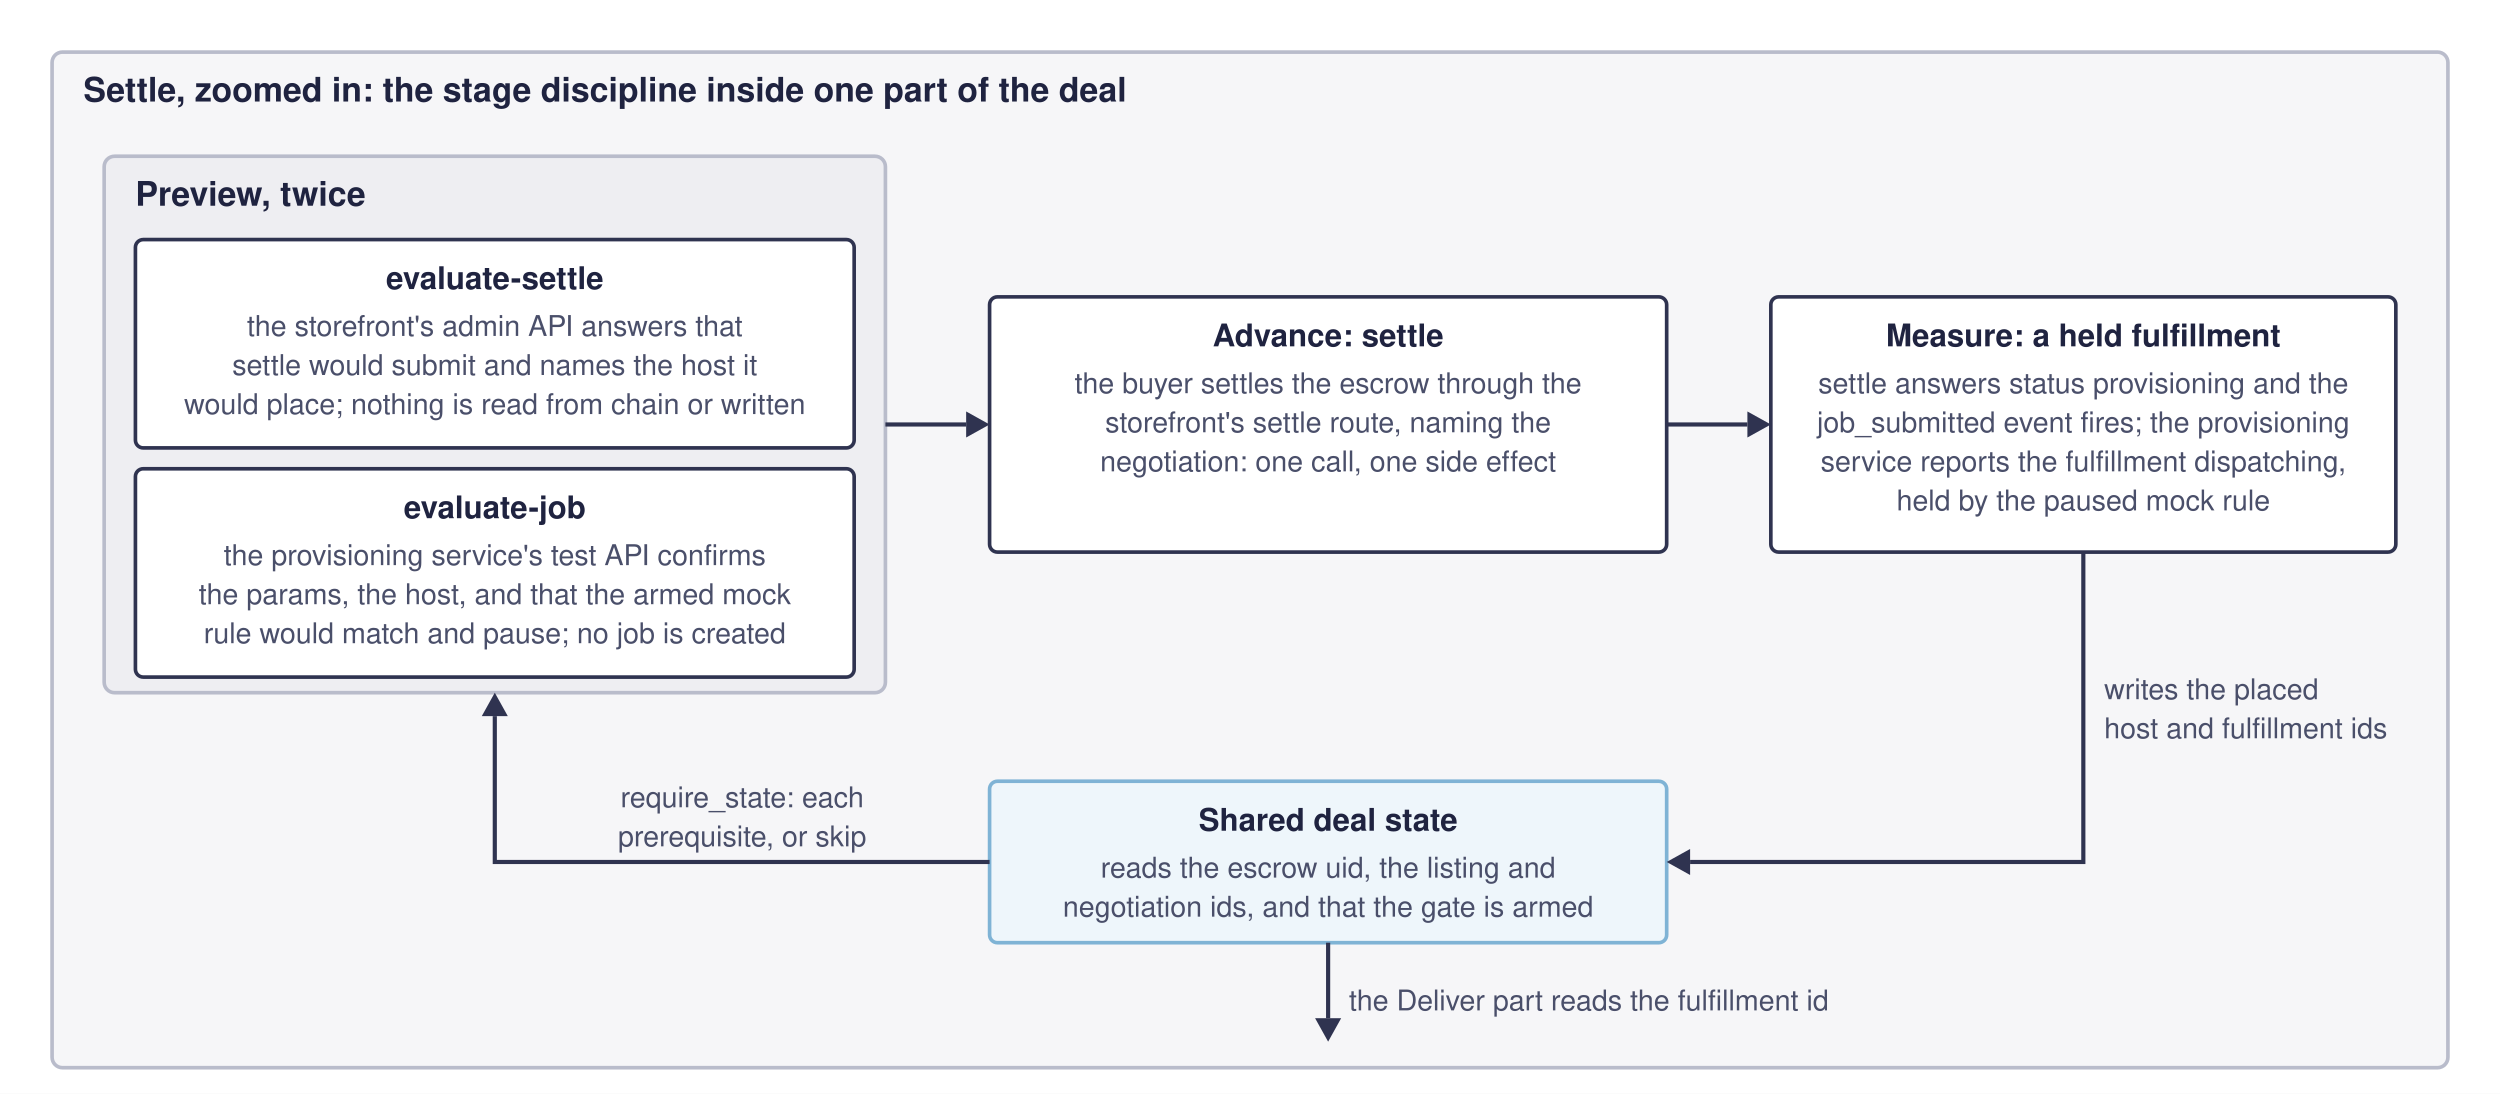
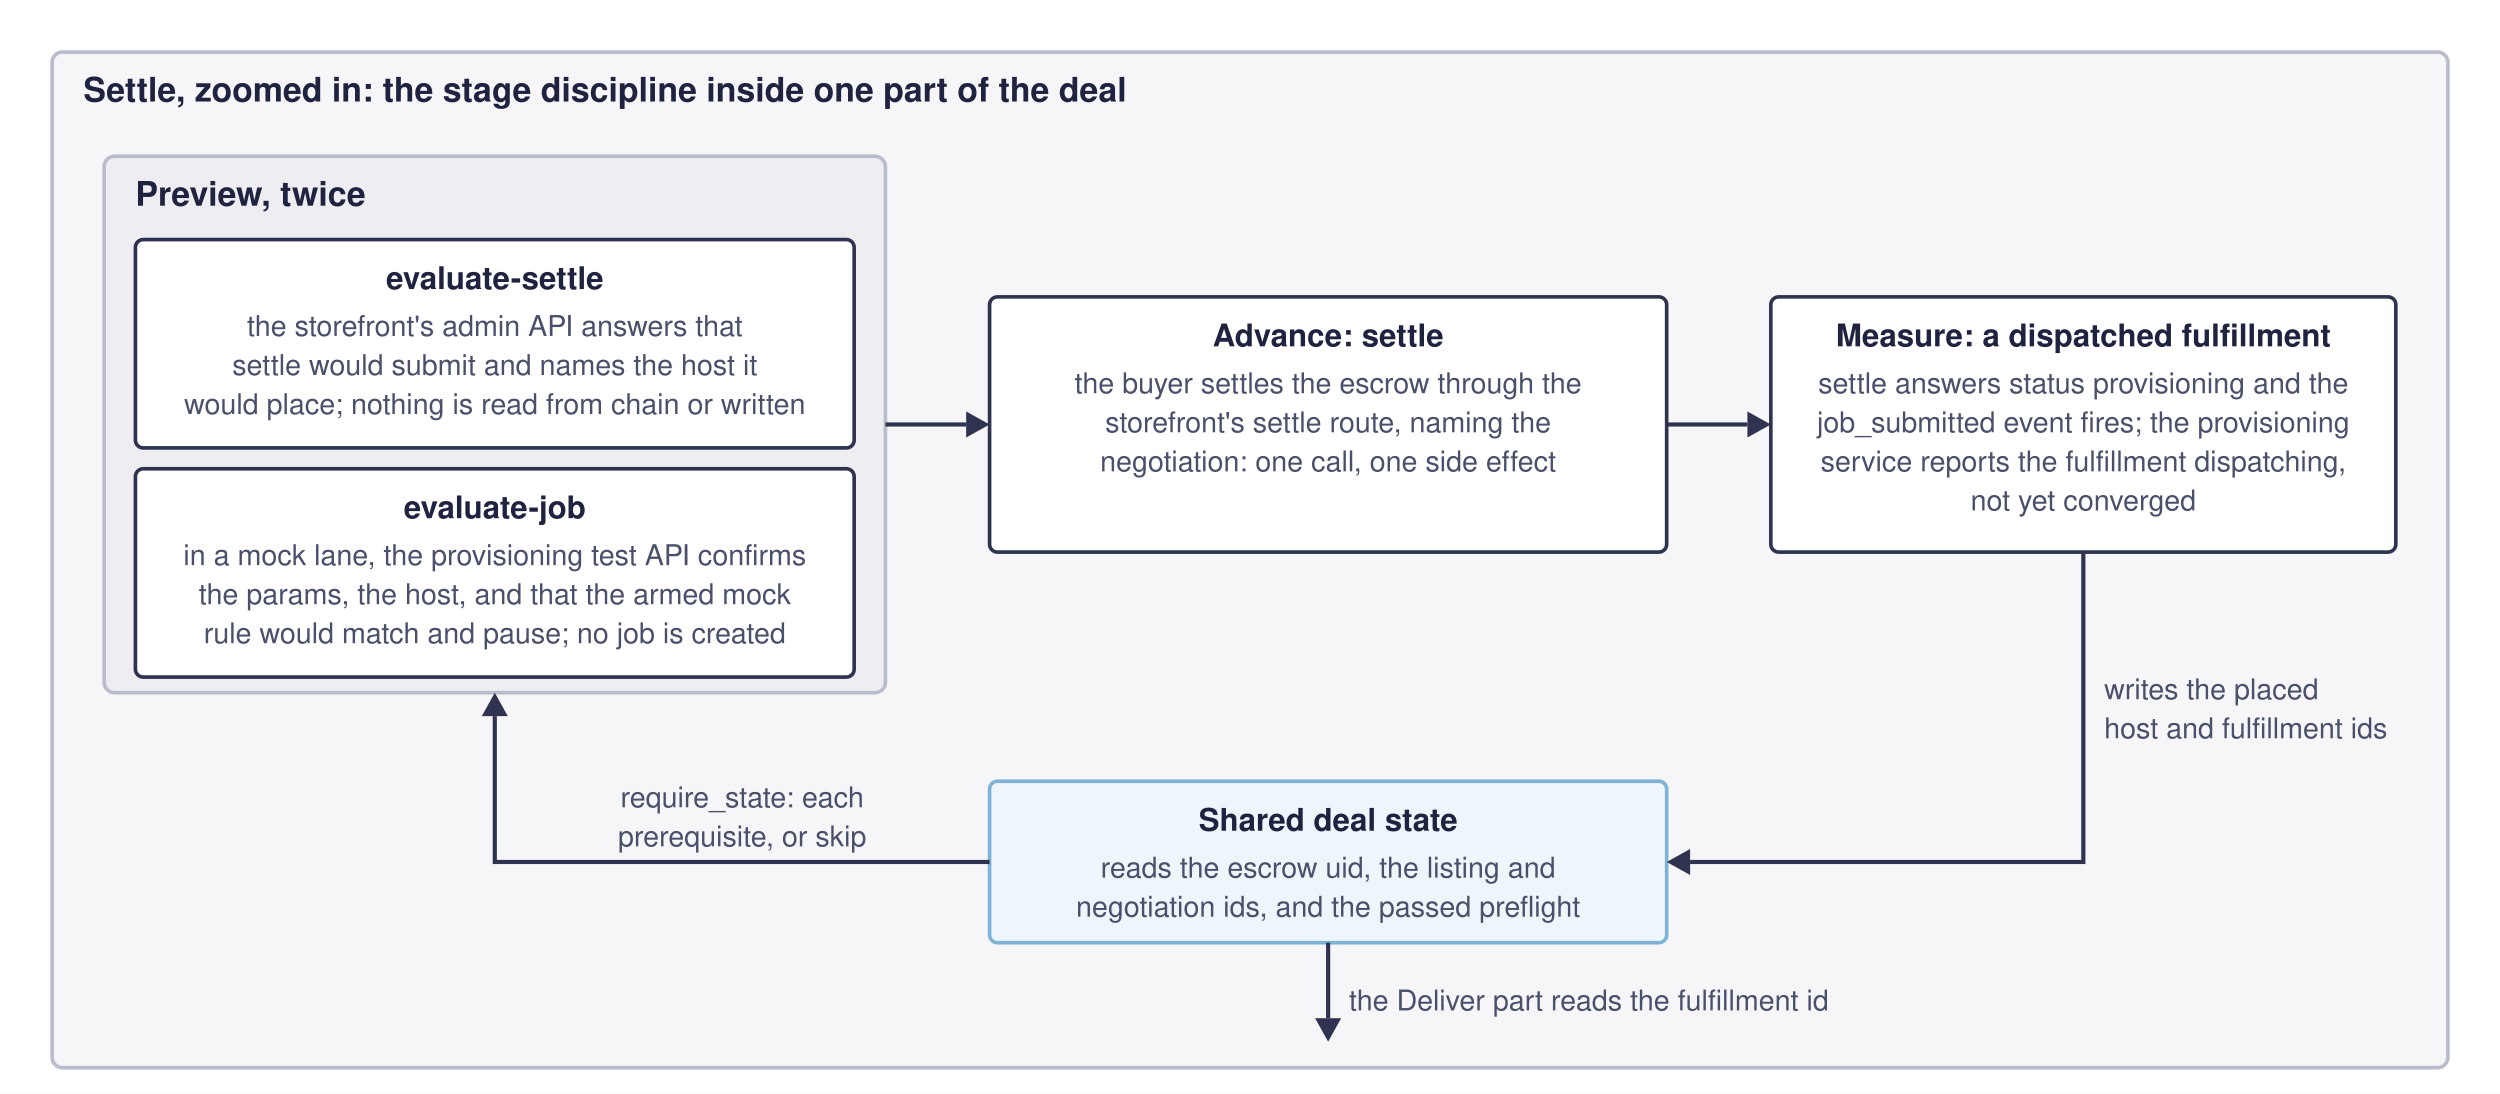
- <svg xmlns="http://www.w3.org/2000/svg" content="&lt;mxfile host=&quot;generated&quot; type=&quot;device&quot;&gt;&lt;diagram id=&quot;e2e-settle-zoom&quot; name=&quot;Settle, zoomed in&quot;&gt;&lt;mxGraphModel dx=&quot;0&quot; dy=&quot;0&quot; grid=&quot;0&quot; gridSize=&quot;10&quot; guides=&quot;1&quot; tooltips=&quot;1&quot; connect=&quot;1&quot; arrows=&quot;1&quot; fold=&quot;1&quot; page=&quot;1&quot; pageScale=&quot;1&quot; pageWidth=&quot;960&quot; pageHeight=&quot;420&quot; math=&quot;0&quot; shadow=&quot;0&quot;&gt;&lt;root&gt;&lt;mxCell id=&quot;0&quot;/&gt;&lt;mxCell id=&quot;1&quot; parent=&quot;0&quot;/&gt;&lt;mxCell id=&quot;3&quot; value=&quot;&quot; style=&quot;rounded=1;arcSize=6;whiteSpace=wrap;html=1;fillColor=#f6f6f8;strokeColor=#b9bccb;strokeWidth=1.4;dashed=0;&quot; vertex=&quot;1&quot; parent=&quot;1&quot;&gt;&lt;mxGeometry x=&quot;20.0&quot; y=&quot;20.0&quot; width=&quot;920.0&quot; height=&quot;390.0&quot; as=&quot;geometry&quot;/&gt;&lt;/mxCell&gt;&lt;mxCell id=&quot;4&quot; value=&quot;Settle, zoomed in: the stage discipline inside one part of the deal&quot; style=&quot;text;html=1;align=left;verticalAlign=middle;whiteSpace=nowrap;fontSize=13;fontColor=#1f2340;fontStyle=1;fontFamily=Helvetica;&quot; vertex=&quot;1&quot; parent=&quot;1&quot;&gt;&lt;mxGeometry x=&quot;32.0&quot; y=&quot;26.0&quot; width=&quot;552.0&quot; height=&quot;19&quot; as=&quot;geometry&quot;/&gt;&lt;/mxCell&gt;&lt;mxCell id=&quot;5&quot; value=&quot;&quot; style=&quot;rounded=1;arcSize=6;whiteSpace=wrap;html=1;fillColor=#eeeef2;strokeColor=#b9bccb;strokeWidth=1.4;dashed=0;&quot; vertex=&quot;1&quot; parent=&quot;1&quot;&gt;&lt;mxGeometry x=&quot;40.0&quot; y=&quot;60.0&quot; width=&quot;300.0&quot; height=&quot;206.0&quot; as=&quot;geometry&quot;/&gt;&lt;/mxCell&gt;&lt;mxCell id=&quot;6&quot; value=&quot;Preview, twice&quot; style=&quot;text;html=1;align=left;verticalAlign=middle;whiteSpace=nowrap;fontSize=13;fontColor=#1f2340;fontStyle=1;fontFamily=Helvetica;&quot; vertex=&quot;1&quot; parent=&quot;1&quot;&gt;&lt;mxGeometry x=&quot;52.0&quot; y=&quot;66.0&quot; width=&quot;124.8&quot; height=&quot;19&quot; as=&quot;geometry&quot;/&gt;&lt;/mxCell&gt;&lt;mxCell id=&quot;7&quot; value=&quot;&quot; style=&quot;rounded=1;arcSize=6;whiteSpace=wrap;html=1;fillColor=#ffffff;strokeColor=#2f3350;strokeWidth=1.4;dashed=0;&quot; vertex=&quot;1&quot; parent=&quot;1&quot;&gt;&lt;mxGeometry x=&quot;52.0&quot; y=&quot;92.0&quot; width=&quot;276.0&quot; height=&quot;80.0&quot; as=&quot;geometry&quot;/&gt;&lt;/mxCell&gt;&lt;mxCell id=&quot;8&quot; value=&quot;evaluate-settle&quot; style=&quot;text;html=1;align=center;verticalAlign=middle;whiteSpace=nowrap;fontSize=12;fontColor=#1f2340;fontStyle=1;fontFamily=Helvetica;&quot; vertex=&quot;1&quot; parent=&quot;1&quot;&gt;&lt;mxGeometry x=&quot;128.2&quot; y=&quot;99.0&quot; width=&quot;123.6&quot; height=&quot;18&quot; as=&quot;geometry&quot;/&gt;&lt;/mxCell&gt;&lt;mxCell id=&quot;9&quot; value=&quot;the storefront&amp;#x27;s admin API answers that&quot; style=&quot;text;html=1;align=center;verticalAlign=middle;whiteSpace=nowrap;fontSize=11;fontColor=#4a4f6a;fontStyle=0;fontFamily=Helvetica;&quot; vertex=&quot;1&quot; parent=&quot;1&quot;&gt;&lt;mxGeometry x=&quot;51.0&quot; y=&quot;118.0&quot; width=&quot;278.0&quot; height=&quot;17&quot; as=&quot;geometry&quot;/&gt;&lt;/mxCell&gt;&lt;mxCell id=&quot;10&quot; value=&quot;settle would submit and names the host it&quot; style=&quot;text;html=1;align=center;verticalAlign=middle;whiteSpace=nowrap;fontSize=11;fontColor=#4a4f6a;fontStyle=0;fontFamily=Helvetica;&quot; vertex=&quot;1&quot; parent=&quot;1&quot;&gt;&lt;mxGeometry x=&quot;44.2&quot; y=&quot;133.0&quot; width=&quot;291.6&quot; height=&quot;17&quot; as=&quot;geometry&quot;/&gt;&lt;/mxCell&gt;&lt;mxCell id=&quot;11&quot; value=&quot;would place; nothing is read from chain or written&quot; style=&quot;text;html=1;align=center;verticalAlign=middle;whiteSpace=nowrap;fontSize=11;fontColor=#4a4f6a;fontStyle=0;fontFamily=Helvetica;&quot; vertex=&quot;1&quot; parent=&quot;1&quot;&gt;&lt;mxGeometry x=&quot;13.5&quot; y=&quot;148.0&quot; width=&quot;353.0&quot; height=&quot;17&quot; as=&quot;geometry&quot;/&gt;&lt;/mxCell&gt;&lt;mxCell id=&quot;12&quot; value=&quot;&quot; style=&quot;rounded=1;arcSize=6;whiteSpace=wrap;html=1;fillColor=#ffffff;strokeColor=#2f3350;strokeWidth=1.4;dashed=0;&quot; vertex=&quot;1&quot; parent=&quot;1&quot;&gt;&lt;mxGeometry x=&quot;52.0&quot; y=&quot;180.0&quot; width=&quot;276.0&quot; height=&quot;80.0&quot; as=&quot;geometry&quot;/&gt;&lt;/mxCell&gt;&lt;mxCell id=&quot;13&quot; value=&quot;evaluate-job&quot; style=&quot;text;html=1;align=center;verticalAlign=middle;whiteSpace=nowrap;fontSize=12;fontColor=#1f2340;fontStyle=1;fontFamily=Helvetica;&quot; vertex=&quot;1&quot; parent=&quot;1&quot;&gt;&lt;mxGeometry x=&quot;139.4&quot; y=&quot;187.0&quot; width=&quot;101.3&quot; height=&quot;18&quot; as=&quot;geometry&quot;/&gt;&lt;/mxCell&gt;&lt;mxCell id=&quot;14&quot; value=&quot;the provisioning service&amp;#x27;s test API confirms&quot; style=&quot;text;html=1;align=center;verticalAlign=middle;whiteSpace=nowrap;fontSize=11;fontColor=#4a4f6a;fontStyle=0;fontFamily=Helvetica;&quot; vertex=&quot;1&quot; parent=&quot;1&quot;&gt;&lt;mxGeometry x=&quot;34.0&quot; y=&quot;206.0&quot; width=&quot;312.1&quot; height=&quot;17&quot; as=&quot;geometry&quot;/&gt;&lt;/mxCell&gt;&lt;mxCell id=&quot;15&quot; value=&quot;the params, the host, and that the armed mock&quot; style=&quot;text;html=1;align=center;verticalAlign=middle;whiteSpace=nowrap;fontSize=11;fontColor=#4a4f6a;fontStyle=0;fontFamily=Helvetica;&quot; vertex=&quot;1&quot; parent=&quot;1&quot;&gt;&lt;mxGeometry x=&quot;30.5&quot; y=&quot;221.0&quot; width=&quot;318.9&quot; height=&quot;17&quot; as=&quot;geometry&quot;/&gt;&lt;/mxCell&gt;&lt;mxCell id=&quot;16&quot; value=&quot;rule would match and pause; no job is created&quot; style=&quot;text;html=1;align=center;verticalAlign=middle;whiteSpace=nowrap;fontSize=11;fontColor=#4a4f6a;fontStyle=0;fontFamily=Helvetica;&quot; vertex=&quot;1&quot; parent=&quot;1&quot;&gt;&lt;mxGeometry x=&quot;30.5&quot; y=&quot;236.0&quot; width=&quot;318.9&quot; height=&quot;17&quot; as=&quot;geometry&quot;/&gt;&lt;/mxCell&gt;&lt;mxCell id=&quot;17&quot; value=&quot;&quot; style=&quot;rounded=1;arcSize=6;whiteSpace=wrap;html=1;fillColor=#ffffff;strokeColor=#2f3350;strokeWidth=1.4;dashed=0;&quot; vertex=&quot;1&quot; parent=&quot;1&quot;&gt;&lt;mxGeometry x=&quot;380.0&quot; y=&quot;114.0&quot; width=&quot;260.0&quot; height=&quot;98.0&quot; as=&quot;geometry&quot;/&gt;&lt;/mxCell&gt;&lt;mxCell id=&quot;18&quot; value=&quot;Advance: settle&quot; style=&quot;text;html=1;align=center;verticalAlign=middle;whiteSpace=nowrap;fontSize=12;fontColor=#1f2340;fontStyle=1;fontFamily=Helvetica;&quot; vertex=&quot;1&quot; parent=&quot;1&quot;&gt;&lt;mxGeometry x=&quot;448.2&quot; y=&quot;121.0&quot; width=&quot;123.6&quot; height=&quot;18&quot; as=&quot;geometry&quot;/&gt;&lt;/mxCell&gt;&lt;mxCell id=&quot;19&quot; value=&quot;the buyer settles the escrow through the&quot; style=&quot;text;html=1;align=center;verticalAlign=middle;whiteSpace=nowrap;fontSize=11;fontColor=#4a4f6a;fontStyle=0;fontFamily=Helvetica;&quot; vertex=&quot;1&quot; parent=&quot;1&quot;&gt;&lt;mxGeometry x=&quot;367.6&quot; y=&quot;140.0&quot; width=&quot;284.8&quot; height=&quot;17&quot; as=&quot;geometry&quot;/&gt;&lt;/mxCell&gt;&lt;mxCell id=&quot;20&quot; value=&quot;storefront&amp;#x27;s settle route, naming the&quot; style=&quot;text;html=1;align=center;verticalAlign=middle;whiteSpace=nowrap;fontSize=11;fontColor=#4a4f6a;fontStyle=0;fontFamily=Helvetica;&quot; vertex=&quot;1&quot; parent=&quot;1&quot;&gt;&lt;mxGeometry x=&quot;377.8&quot; y=&quot;155.0&quot; width=&quot;264.3&quot; height=&quot;17&quot; as=&quot;geometry&quot;/&gt;&lt;/mxCell&gt;&lt;mxCell id=&quot;21&quot; value=&quot;negotiation: one call, one side effect&quot; style=&quot;text;html=1;align=center;verticalAlign=middle;whiteSpace=nowrap;fontSize=11;fontColor=#4a4f6a;fontStyle=0;fontFamily=Helvetica;&quot; vertex=&quot;1&quot; parent=&quot;1&quot;&gt;&lt;mxGeometry x=&quot;374.4&quot; y=&quot;170.0&quot; width=&quot;271.2&quot; height=&quot;17&quot; as=&quot;geometry&quot;/&gt;&lt;/mxCell&gt;&lt;mxCell id=&quot;22&quot; value=&quot;&quot; style=&quot;rounded=1;arcSize=6;whiteSpace=wrap;html=1;fillColor=#ffffff;strokeColor=#2f3350;strokeWidth=1.4;dashed=0;&quot; vertex=&quot;1&quot; parent=&quot;1&quot;&gt;&lt;mxGeometry x=&quot;680.0&quot; y=&quot;114.0&quot; width=&quot;240.0&quot; height=&quot;98.0&quot; as=&quot;geometry&quot;/&gt;&lt;/mxCell&gt;&lt;mxCell id=&quot;23&quot; value=&quot;Measure: a held fulfillment&quot; style=&quot;text;html=1;align=center;verticalAlign=middle;whiteSpace=nowrap;fontSize=12;fontColor=#1f2340;fontStyle=1;fontFamily=Helvetica;&quot; vertex=&quot;1&quot; parent=&quot;1&quot;&gt;&lt;mxGeometry x=&quot;693.6&quot; y=&quot;121.0&quot; width=&quot;212.9&quot; height=&quot;18&quot; as=&quot;geometry&quot;/&gt;&lt;/mxCell&gt;&lt;mxCell id=&quot;24&quot; value=&quot;settle answers status provisioning and the&quot; style=&quot;text;html=1;align=center;verticalAlign=middle;whiteSpace=nowrap;fontSize=11;fontColor=#4a4f6a;fontStyle=0;fontFamily=Helvetica;&quot; vertex=&quot;1&quot; parent=&quot;1&quot;&gt;&lt;mxGeometry x=&quot;650.8&quot; y=&quot;140.0&quot; width=&quot;298.4&quot; height=&quot;17&quot; as=&quot;geometry&quot;/&gt;&lt;/mxCell&gt;&lt;mxCell id=&quot;25&quot; value=&quot;job_submitted event fires; the provisioning&quot; style=&quot;text;html=1;align=center;verticalAlign=middle;whiteSpace=nowrap;fontSize=11;fontColor=#4a4f6a;fontStyle=0;fontFamily=Helvetica;&quot; vertex=&quot;1&quot; parent=&quot;1&quot;&gt;&lt;mxGeometry x=&quot;647.4&quot; y=&quot;155.0&quot; width=&quot;305.3&quot; height=&quot;17&quot; as=&quot;geometry&quot;/&gt;&lt;/mxCell&gt;&lt;mxCell id=&quot;26&quot; value=&quot;service reports the fulfillment dispatching,&quot; style=&quot;text;html=1;align=center;verticalAlign=middle;whiteSpace=nowrap;fontSize=11;fontColor=#4a4f6a;fontStyle=0;fontFamily=Helvetica;&quot; vertex=&quot;1&quot; parent=&quot;1&quot;&gt;&lt;mxGeometry x=&quot;644.0&quot; y=&quot;170.0&quot; width=&quot;312.1&quot; height=&quot;17&quot; as=&quot;geometry&quot;/&gt;&lt;/mxCell&gt;&lt;mxCell id=&quot;27&quot; value=&quot;held by the paused mock rule&quot; style=&quot;text;html=1;align=center;verticalAlign=middle;whiteSpace=nowrap;fontSize=11;fontColor=#4a4f6a;fontStyle=0;fontFamily=Helvetica;&quot; vertex=&quot;1&quot; parent=&quot;1&quot;&gt;&lt;mxGeometry x=&quot;698.5&quot; y=&quot;185.0&quot; width=&quot;203.0&quot; height=&quot;17&quot; as=&quot;geometry&quot;/&gt;&lt;/mxCell&gt;&lt;mxCell id=&quot;28&quot; value=&quot;&quot; style=&quot;endArrow=block;endFill=1;strokeColor=#2f3350;strokeWidth=1.6;html=1;dashed=0;&quot; edge=&quot;1&quot; parent=&quot;1&quot;&gt;&lt;mxGeometry relative=&quot;1&quot; as=&quot;geometry&quot;&gt;&lt;mxPoint x=&quot;340.0&quot; y=&quot;163.0&quot; as=&quot;sourcePoint&quot;/&gt;&lt;mxPoint x=&quot;380.0&quot; y=&quot;163.0&quot; as=&quot;targetPoint&quot;/&gt;&lt;/mxGeometry&gt;&lt;/mxCell&gt;&lt;mxCell id=&quot;29&quot; value=&quot;&quot; style=&quot;endArrow=block;endFill=1;strokeColor=#2f3350;strokeWidth=1.6;html=1;dashed=0;&quot; edge=&quot;1&quot; parent=&quot;1&quot;&gt;&lt;mxGeometry relative=&quot;1&quot; as=&quot;geometry&quot;&gt;&lt;mxPoint x=&quot;640.0&quot; y=&quot;163.0&quot; as=&quot;sourcePoint&quot;/&gt;&lt;mxPoint x=&quot;680.0&quot; y=&quot;163.0&quot; as=&quot;targetPoint&quot;/&gt;&lt;/mxGeometry&gt;&lt;/mxCell&gt;&lt;mxCell id=&quot;30&quot; value=&quot;&quot; style=&quot;rounded=1;arcSize=6;whiteSpace=wrap;html=1;fillColor=#eef6fb;strokeColor=#7fb3d5;strokeWidth=1.4;dashed=0;&quot; vertex=&quot;1&quot; parent=&quot;1&quot;&gt;&lt;mxGeometry x=&quot;380.0&quot; y=&quot;300.0&quot; width=&quot;260.0&quot; height=&quot;62.0&quot; as=&quot;geometry&quot;/&gt;&lt;/mxCell&gt;&lt;mxCell id=&quot;31&quot; value=&quot;Shared deal state&quot; style=&quot;text;html=1;align=center;verticalAlign=middle;whiteSpace=nowrap;fontSize=12;fontColor=#1f2340;fontStyle=1;fontFamily=Helvetica;&quot; vertex=&quot;1&quot; parent=&quot;1&quot;&gt;&lt;mxGeometry x=&quot;440.8&quot; y=&quot;307.0&quot; width=&quot;138.5&quot; height=&quot;18&quot; as=&quot;geometry&quot;/&gt;&lt;/mxCell&gt;&lt;mxCell id=&quot;32&quot; value=&quot;reads the escrow uid, the listing and&quot; style=&quot;text;html=1;align=center;verticalAlign=middle;whiteSpace=nowrap;fontSize=11;fontColor=#4a4f6a;fontStyle=0;fontFamily=Helvetica;&quot; vertex=&quot;1&quot; parent=&quot;1&quot;&gt;&lt;mxGeometry x=&quot;377.8&quot; y=&quot;326.0&quot; width=&quot;264.3&quot; height=&quot;17&quot; as=&quot;geometry&quot;/&gt;&lt;/mxCell&gt;&lt;mxCell id=&quot;33&quot; value=&quot;negotiation ids, and that the gate is armed&quot; style=&quot;text;html=1;align=center;verticalAlign=middle;whiteSpace=nowrap;fontSize=11;fontColor=#4a4f6a;fontStyle=0;fontFamily=Helvetica;&quot; vertex=&quot;1&quot; parent=&quot;1&quot;&gt;&lt;mxGeometry x=&quot;357.4&quot; y=&quot;341.0&quot; width=&quot;305.3&quot; height=&quot;17&quot; as=&quot;geometry&quot;/&gt;&lt;/mxCell&gt;&lt;mxCell id=&quot;34&quot; value=&quot;&quot; style=&quot;endArrow=block;endFill=1;strokeColor=#2f3350;strokeWidth=1.6;html=1;dashed=0;&quot; edge=&quot;1&quot; parent=&quot;1&quot;&gt;&lt;mxGeometry relative=&quot;1&quot; as=&quot;geometry&quot;&gt;&lt;mxPoint x=&quot;800.0&quot; y=&quot;212.0&quot; as=&quot;sourcePoint&quot;/&gt;&lt;mxPoint x=&quot;640.0&quot; y=&quot;331.0&quot; as=&quot;targetPoint&quot;/&gt;&lt;Array as=&quot;points&quot;&gt;&lt;mxPoint x=&quot;800.0&quot; y=&quot;331.0&quot;/&gt;&lt;/Array&gt;&lt;/mxGeometry&gt;&lt;/mxCell&gt;&lt;mxCell id=&quot;35&quot; value=&quot;writes the placed&quot; style=&quot;text;html=1;align=left;verticalAlign=middle;whiteSpace=nowrap;fontSize=11;fontColor=#4a4f6a;fontStyle=0;fontFamily=Helvetica;&quot; vertex=&quot;1&quot; parent=&quot;1&quot;&gt;&lt;mxGeometry x=&quot;808.0&quot; y=&quot;257.5&quot; width=&quot;127.9&quot; height=&quot;17&quot; as=&quot;geometry&quot;/&gt;&lt;/mxCell&gt;&lt;mxCell id=&quot;36&quot; value=&quot;host and fulfillment ids&quot; style=&quot;text;html=1;align=left;verticalAlign=middle;whiteSpace=nowrap;fontSize=11;fontColor=#4a4f6a;fontStyle=0;fontFamily=Helvetica;&quot; vertex=&quot;1&quot; parent=&quot;1&quot;&gt;&lt;mxGeometry x=&quot;808.0&quot; y=&quot;272.5&quot; width=&quot;175.7&quot; height=&quot;17&quot; as=&quot;geometry&quot;/&gt;&lt;/mxCell&gt;&lt;mxCell id=&quot;37&quot; value=&quot;&quot; style=&quot;endArrow=block;endFill=1;strokeColor=#2f3350;strokeWidth=1.6;html=1;dashed=0;&quot; edge=&quot;1&quot; parent=&quot;1&quot;&gt;&lt;mxGeometry relative=&quot;1&quot; as=&quot;geometry&quot;&gt;&lt;mxPoint x=&quot;380.0&quot; y=&quot;331.0&quot; as=&quot;sourcePoint&quot;/&gt;&lt;mxPoint x=&quot;190.0&quot; y=&quot;266.0&quot; as=&quot;targetPoint&quot;/&gt;&lt;Array as=&quot;points&quot;&gt;&lt;mxPoint x=&quot;190.0&quot; y=&quot;331.0&quot;/&gt;&lt;/Array&gt;&lt;/mxGeometry&gt;&lt;/mxCell&gt;&lt;mxCell id=&quot;38&quot; value=&quot;require_state: each&quot; style=&quot;text;html=1;align=center;verticalAlign=middle;whiteSpace=nowrap;fontSize=11;fontColor=#4a4f6a;fontStyle=0;fontFamily=Helvetica;&quot; vertex=&quot;1&quot; parent=&quot;1&quot;&gt;&lt;mxGeometry x=&quot;214.2&quot; y=&quot;299.0&quot; width=&quot;141.6&quot; height=&quot;17&quot; as=&quot;geometry&quot;/&gt;&lt;/mxCell&gt;&lt;mxCell id=&quot;39&quot; value=&quot;prerequisite, or skip&quot; style=&quot;text;html=1;align=center;verticalAlign=middle;whiteSpace=nowrap;fontSize=11;fontColor=#4a4f6a;fontStyle=0;fontFamily=Helvetica;&quot; vertex=&quot;1&quot; parent=&quot;1&quot;&gt;&lt;mxGeometry x=&quot;207.4&quot; y=&quot;314.0&quot; width=&quot;155.2&quot; height=&quot;17&quot; as=&quot;geometry&quot;/&gt;&lt;/mxCell&gt;&lt;mxCell id=&quot;40&quot; value=&quot;&quot; style=&quot;endArrow=block;endFill=1;strokeColor=#2f3350;strokeWidth=1.6;html=1;dashed=0;&quot; edge=&quot;1&quot; parent=&quot;1&quot;&gt;&lt;mxGeometry relative=&quot;1&quot; as=&quot;geometry&quot;&gt;&lt;mxPoint x=&quot;510.0&quot; y=&quot;362.0&quot; as=&quot;sourcePoint&quot;/&gt;&lt;mxPoint x=&quot;510.0&quot; y=&quot;400.0&quot; as=&quot;targetPoint&quot;/&gt;&lt;/mxGeometry&gt;&lt;/mxCell&gt;&lt;mxCell id=&quot;41&quot; value=&quot;the Deliver part reads the fulfillment id&quot; style=&quot;text;html=1;align=left;verticalAlign=middle;whiteSpace=nowrap;fontSize=11;fontColor=#4a4f6a;fontStyle=0;fontFamily=Helvetica;&quot; vertex=&quot;1&quot; parent=&quot;1&quot;&gt;&lt;mxGeometry x=&quot;518.0&quot; y=&quot;377.0&quot; width=&quot;291.6&quot; height=&quot;17&quot; as=&quot;geometry&quot;/&gt;&lt;/mxCell&gt;&lt;/root&gt;&lt;/mxGraphModel&gt;&lt;/diagram&gt;&lt;/mxfile&gt;" width="960" height="420" viewBox="0 0 960 420" role="img" aria-label="One part of the compute deal, settle, zoomed in: its two previews, one advance, and measurement">
+ <svg xmlns="http://www.w3.org/2000/svg" content="&lt;mxfile host=&quot;generated&quot; type=&quot;device&quot;&gt;&lt;diagram id=&quot;e2e-settle-zoom&quot; name=&quot;Settle, zoomed in&quot;&gt;&lt;mxGraphModel dx=&quot;0&quot; dy=&quot;0&quot; grid=&quot;0&quot; gridSize=&quot;10&quot; guides=&quot;1&quot; tooltips=&quot;1&quot; connect=&quot;1&quot; arrows=&quot;1&quot; fold=&quot;1&quot; page=&quot;1&quot; pageScale=&quot;1&quot; pageWidth=&quot;960&quot; pageHeight=&quot;420&quot; math=&quot;0&quot; shadow=&quot;0&quot;&gt;&lt;root&gt;&lt;mxCell id=&quot;0&quot;/&gt;&lt;mxCell id=&quot;1&quot; parent=&quot;0&quot;/&gt;&lt;mxCell id=&quot;3&quot; value=&quot;&quot; style=&quot;rounded=1;arcSize=6;whiteSpace=wrap;html=1;fillColor=#f6f6f8;strokeColor=#b9bccb;strokeWidth=1.4;dashed=0;&quot; vertex=&quot;1&quot; parent=&quot;1&quot;&gt;&lt;mxGeometry x=&quot;20.0&quot; y=&quot;20.0&quot; width=&quot;920.0&quot; height=&quot;390.0&quot; as=&quot;geometry&quot;/&gt;&lt;/mxCell&gt;&lt;mxCell id=&quot;4&quot; value=&quot;Settle, zoomed in: the stage discipline inside one part of the deal&quot; style=&quot;text;html=1;align=left;verticalAlign=middle;whiteSpace=nowrap;fontSize=13;fontColor=#1f2340;fontStyle=1;fontFamily=Helvetica;&quot; vertex=&quot;1&quot; parent=&quot;1&quot;&gt;&lt;mxGeometry x=&quot;32.0&quot; y=&quot;26.0&quot; width=&quot;552.0&quot; height=&quot;19&quot; as=&quot;geometry&quot;/&gt;&lt;/mxCell&gt;&lt;mxCell id=&quot;5&quot; value=&quot;&quot; style=&quot;rounded=1;arcSize=6;whiteSpace=wrap;html=1;fillColor=#eeeef2;strokeColor=#b9bccb;strokeWidth=1.4;dashed=0;&quot; vertex=&quot;1&quot; parent=&quot;1&quot;&gt;&lt;mxGeometry x=&quot;40.0&quot; y=&quot;60.0&quot; width=&quot;300.0&quot; height=&quot;206.0&quot; as=&quot;geometry&quot;/&gt;&lt;/mxCell&gt;&lt;mxCell id=&quot;6&quot; value=&quot;Preview, twice&quot; style=&quot;text;html=1;align=left;verticalAlign=middle;whiteSpace=nowrap;fontSize=13;fontColor=#1f2340;fontStyle=1;fontFamily=Helvetica;&quot; vertex=&quot;1&quot; parent=&quot;1&quot;&gt;&lt;mxGeometry x=&quot;52.0&quot; y=&quot;66.0&quot; width=&quot;124.8&quot; height=&quot;19&quot; as=&quot;geometry&quot;/&gt;&lt;/mxCell&gt;&lt;mxCell id=&quot;7&quot; value=&quot;&quot; style=&quot;rounded=1;arcSize=6;whiteSpace=wrap;html=1;fillColor=#ffffff;strokeColor=#2f3350;strokeWidth=1.4;dashed=0;&quot; vertex=&quot;1&quot; parent=&quot;1&quot;&gt;&lt;mxGeometry x=&quot;52.0&quot; y=&quot;92.0&quot; width=&quot;276.0&quot; height=&quot;80.0&quot; as=&quot;geometry&quot;/&gt;&lt;/mxCell&gt;&lt;mxCell id=&quot;8&quot; value=&quot;evaluate-settle&quot; style=&quot;text;html=1;align=center;verticalAlign=middle;whiteSpace=nowrap;fontSize=12;fontColor=#1f2340;fontStyle=1;fontFamily=Helvetica;&quot; vertex=&quot;1&quot; parent=&quot;1&quot;&gt;&lt;mxGeometry x=&quot;128.2&quot; y=&quot;99.0&quot; width=&quot;123.6&quot; height=&quot;18&quot; as=&quot;geometry&quot;/&gt;&lt;/mxCell&gt;&lt;mxCell id=&quot;9&quot; value=&quot;the storefront&amp;#x27;s admin API answers that&quot; style=&quot;text;html=1;align=center;verticalAlign=middle;whiteSpace=nowrap;fontSize=11;fontColor=#4a4f6a;fontStyle=0;fontFamily=Helvetica;&quot; vertex=&quot;1&quot; parent=&quot;1&quot;&gt;&lt;mxGeometry x=&quot;51.0&quot; y=&quot;118.0&quot; width=&quot;278.0&quot; height=&quot;17&quot; as=&quot;geometry&quot;/&gt;&lt;/mxCell&gt;&lt;mxCell id=&quot;10&quot; value=&quot;settle would submit and names the host it&quot; style=&quot;text;html=1;align=center;verticalAlign=middle;whiteSpace=nowrap;fontSize=11;fontColor=#4a4f6a;fontStyle=0;fontFamily=Helvetica;&quot; vertex=&quot;1&quot; parent=&quot;1&quot;&gt;&lt;mxGeometry x=&quot;44.2&quot; y=&quot;133.0&quot; width=&quot;291.6&quot; height=&quot;17&quot; as=&quot;geometry&quot;/&gt;&lt;/mxCell&gt;&lt;mxCell id=&quot;11&quot; value=&quot;would place; nothing is read from chain or written&quot; style=&quot;text;html=1;align=center;verticalAlign=middle;whiteSpace=nowrap;fontSize=11;fontColor=#4a4f6a;fontStyle=0;fontFamily=Helvetica;&quot; vertex=&quot;1&quot; parent=&quot;1&quot;&gt;&lt;mxGeometry x=&quot;13.5&quot; y=&quot;148.0&quot; width=&quot;353.0&quot; height=&quot;17&quot; as=&quot;geometry&quot;/&gt;&lt;/mxCell&gt;&lt;mxCell id=&quot;12&quot; value=&quot;&quot; style=&quot;rounded=1;arcSize=6;whiteSpace=wrap;html=1;fillColor=#ffffff;strokeColor=#2f3350;strokeWidth=1.4;dashed=0;&quot; vertex=&quot;1&quot; parent=&quot;1&quot;&gt;&lt;mxGeometry x=&quot;52.0&quot; y=&quot;180.0&quot; width=&quot;276.0&quot; height=&quot;80.0&quot; as=&quot;geometry&quot;/&gt;&lt;/mxCell&gt;&lt;mxCell id=&quot;13&quot; value=&quot;evaluate-job&quot; style=&quot;text;html=1;align=center;verticalAlign=middle;whiteSpace=nowrap;fontSize=12;fontColor=#1f2340;fontStyle=1;fontFamily=Helvetica;&quot; vertex=&quot;1&quot; parent=&quot;1&quot;&gt;&lt;mxGeometry x=&quot;139.4&quot; y=&quot;187.0&quot; width=&quot;101.3&quot; height=&quot;18&quot; as=&quot;geometry&quot;/&gt;&lt;/mxCell&gt;&lt;mxCell id=&quot;14&quot; value=&quot;in a mock lane, the provisioning test API confirms&quot; style=&quot;text;html=1;align=center;verticalAlign=middle;whiteSpace=nowrap;fontSize=11;fontColor=#4a4f6a;fontStyle=0;fontFamily=Helvetica;&quot; vertex=&quot;1&quot; parent=&quot;1&quot;&gt;&lt;mxGeometry x=&quot;34.0&quot; y=&quot;206.0&quot; width=&quot;312.1&quot; height=&quot;17&quot; as=&quot;geometry&quot;/&gt;&lt;/mxCell&gt;&lt;mxCell id=&quot;15&quot; value=&quot;the params, the host, and that the armed mock&quot; style=&quot;text;html=1;align=center;verticalAlign=middle;whiteSpace=nowrap;fontSize=11;fontColor=#4a4f6a;fontStyle=0;fontFamily=Helvetica;&quot; vertex=&quot;1&quot; parent=&quot;1&quot;&gt;&lt;mxGeometry x=&quot;30.5&quot; y=&quot;221.0&quot; width=&quot;318.9&quot; height=&quot;17&quot; as=&quot;geometry&quot;/&gt;&lt;/mxCell&gt;&lt;mxCell id=&quot;16&quot; value=&quot;rule would match and pause; no job is created&quot; style=&quot;text;html=1;align=center;verticalAlign=middle;whiteSpace=nowrap;fontSize=11;fontColor=#4a4f6a;fontStyle=0;fontFamily=Helvetica;&quot; vertex=&quot;1&quot; parent=&quot;1&quot;&gt;&lt;mxGeometry x=&quot;30.5&quot; y=&quot;236.0&quot; width=&quot;318.9&quot; height=&quot;17&quot; as=&quot;geometry&quot;/&gt;&lt;/mxCell&gt;&lt;mxCell id=&quot;17&quot; value=&quot;&quot; style=&quot;rounded=1;arcSize=6;whiteSpace=wrap;html=1;fillColor=#ffffff;strokeColor=#2f3350;strokeWidth=1.4;dashed=0;&quot; vertex=&quot;1&quot; parent=&quot;1&quot;&gt;&lt;mxGeometry x=&quot;380.0&quot; y=&quot;114.0&quot; width=&quot;260.0&quot; height=&quot;98.0&quot; as=&quot;geometry&quot;/&gt;&lt;/mxCell&gt;&lt;mxCell id=&quot;18&quot; value=&quot;Advance: settle&quot; style=&quot;text;html=1;align=center;verticalAlign=middle;whiteSpace=nowrap;fontSize=12;fontColor=#1f2340;fontStyle=1;fontFamily=Helvetica;&quot; vertex=&quot;1&quot; parent=&quot;1&quot;&gt;&lt;mxGeometry x=&quot;448.2&quot; y=&quot;121.0&quot; width=&quot;123.6&quot; height=&quot;18&quot; as=&quot;geometry&quot;/&gt;&lt;/mxCell&gt;&lt;mxCell id=&quot;19&quot; value=&quot;the buyer settles the escrow through the&quot; style=&quot;text;html=1;align=center;verticalAlign=middle;whiteSpace=nowrap;fontSize=11;fontColor=#4a4f6a;fontStyle=0;fontFamily=Helvetica;&quot; vertex=&quot;1&quot; parent=&quot;1&quot;&gt;&lt;mxGeometry x=&quot;367.6&quot; y=&quot;140.0&quot; width=&quot;284.8&quot; height=&quot;17&quot; as=&quot;geometry&quot;/&gt;&lt;/mxCell&gt;&lt;mxCell id=&quot;20&quot; value=&quot;storefront&amp;#x27;s settle route, naming the&quot; style=&quot;text;html=1;align=center;verticalAlign=middle;whiteSpace=nowrap;fontSize=11;fontColor=#4a4f6a;fontStyle=0;fontFamily=Helvetica;&quot; vertex=&quot;1&quot; parent=&quot;1&quot;&gt;&lt;mxGeometry x=&quot;377.8&quot; y=&quot;155.0&quot; width=&quot;264.3&quot; height=&quot;17&quot; as=&quot;geometry&quot;/&gt;&lt;/mxCell&gt;&lt;mxCell id=&quot;21&quot; value=&quot;negotiation: one call, one side effect&quot; style=&quot;text;html=1;align=center;verticalAlign=middle;whiteSpace=nowrap;fontSize=11;fontColor=#4a4f6a;fontStyle=0;fontFamily=Helvetica;&quot; vertex=&quot;1&quot; parent=&quot;1&quot;&gt;&lt;mxGeometry x=&quot;374.4&quot; y=&quot;170.0&quot; width=&quot;271.2&quot; height=&quot;17&quot; as=&quot;geometry&quot;/&gt;&lt;/mxCell&gt;&lt;mxCell id=&quot;22&quot; value=&quot;&quot; style=&quot;rounded=1;arcSize=6;whiteSpace=wrap;html=1;fillColor=#ffffff;strokeColor=#2f3350;strokeWidth=1.4;dashed=0;&quot; vertex=&quot;1&quot; parent=&quot;1&quot;&gt;&lt;mxGeometry x=&quot;680.0&quot; y=&quot;114.0&quot; width=&quot;240.0&quot; height=&quot;98.0&quot; as=&quot;geometry&quot;/&gt;&lt;/mxCell&gt;&lt;mxCell id=&quot;23&quot; value=&quot;Measure: a dispatched fulfillment&quot; style=&quot;text;html=1;align=center;verticalAlign=middle;whiteSpace=nowrap;fontSize=12;fontColor=#1f2340;fontStyle=1;fontFamily=Helvetica;&quot; vertex=&quot;1&quot; parent=&quot;1&quot;&gt;&lt;mxGeometry x=&quot;693.6&quot; y=&quot;121.0&quot; width=&quot;212.9&quot; height=&quot;18&quot; as=&quot;geometry&quot;/&gt;&lt;/mxCell&gt;&lt;mxCell id=&quot;24&quot; value=&quot;settle answers status provisioning and the&quot; style=&quot;text;html=1;align=center;verticalAlign=middle;whiteSpace=nowrap;fontSize=11;fontColor=#4a4f6a;fontStyle=0;fontFamily=Helvetica;&quot; vertex=&quot;1&quot; parent=&quot;1&quot;&gt;&lt;mxGeometry x=&quot;650.8&quot; y=&quot;140.0&quot; width=&quot;298.4&quot; height=&quot;17&quot; as=&quot;geometry&quot;/&gt;&lt;/mxCell&gt;&lt;mxCell id=&quot;25&quot; value=&quot;job_submitted event fires; the provisioning&quot; style=&quot;text;html=1;align=center;verticalAlign=middle;whiteSpace=nowrap;fontSize=11;fontColor=#4a4f6a;fontStyle=0;fontFamily=Helvetica;&quot; vertex=&quot;1&quot; parent=&quot;1&quot;&gt;&lt;mxGeometry x=&quot;647.4&quot; y=&quot;155.0&quot; width=&quot;305.3&quot; height=&quot;17&quot; as=&quot;geometry&quot;/&gt;&lt;/mxCell&gt;&lt;mxCell id=&quot;26&quot; value=&quot;service reports the fulfillment dispatching,&quot; style=&quot;text;html=1;align=center;verticalAlign=middle;whiteSpace=nowrap;fontSize=11;fontColor=#4a4f6a;fontStyle=0;fontFamily=Helvetica;&quot; vertex=&quot;1&quot; parent=&quot;1&quot;&gt;&lt;mxGeometry x=&quot;644.0&quot; y=&quot;170.0&quot; width=&quot;312.1&quot; height=&quot;17&quot; as=&quot;geometry&quot;/&gt;&lt;/mxCell&gt;&lt;mxCell id=&quot;27&quot; value=&quot;not yet converged&quot; style=&quot;text;html=1;align=center;verticalAlign=middle;whiteSpace=nowrap;fontSize=11;fontColor=#4a4f6a;fontStyle=0;fontFamily=Helvetica;&quot; vertex=&quot;1&quot; parent=&quot;1&quot;&gt;&lt;mxGeometry x=&quot;698.5&quot; y=&quot;185.0&quot; width=&quot;203.0&quot; height=&quot;17&quot; as=&quot;geometry&quot;/&gt;&lt;/mxCell&gt;&lt;mxCell id=&quot;28&quot; value=&quot;&quot; style=&quot;endArrow=block;endFill=1;strokeColor=#2f3350;strokeWidth=1.6;html=1;dashed=0;&quot; edge=&quot;1&quot; parent=&quot;1&quot;&gt;&lt;mxGeometry relative=&quot;1&quot; as=&quot;geometry&quot;&gt;&lt;mxPoint x=&quot;340.0&quot; y=&quot;163.0&quot; as=&quot;sourcePoint&quot;/&gt;&lt;mxPoint x=&quot;380.0&quot; y=&quot;163.0&quot; as=&quot;targetPoint&quot;/&gt;&lt;/mxGeometry&gt;&lt;/mxCell&gt;&lt;mxCell id=&quot;29&quot; value=&quot;&quot; style=&quot;endArrow=block;endFill=1;strokeColor=#2f3350;strokeWidth=1.6;html=1;dashed=0;&quot; edge=&quot;1&quot; parent=&quot;1&quot;&gt;&lt;mxGeometry relative=&quot;1&quot; as=&quot;geometry&quot;&gt;&lt;mxPoint x=&quot;640.0&quot; y=&quot;163.0&quot; as=&quot;sourcePoint&quot;/&gt;&lt;mxPoint x=&quot;680.0&quot; y=&quot;163.0&quot; as=&quot;targetPoint&quot;/&gt;&lt;/mxGeometry&gt;&lt;/mxCell&gt;&lt;mxCell id=&quot;30&quot; value=&quot;&quot; style=&quot;rounded=1;arcSize=6;whiteSpace=wrap;html=1;fillColor=#eef6fb;strokeColor=#7fb3d5;strokeWidth=1.4;dashed=0;&quot; vertex=&quot;1&quot; parent=&quot;1&quot;&gt;&lt;mxGeometry x=&quot;380.0&quot; y=&quot;300.0&quot; width=&quot;260.0&quot; height=&quot;62.0&quot; as=&quot;geometry&quot;/&gt;&lt;/mxCell&gt;&lt;mxCell id=&quot;31&quot; value=&quot;Shared deal state&quot; style=&quot;text;html=1;align=center;verticalAlign=middle;whiteSpace=nowrap;fontSize=12;fontColor=#1f2340;fontStyle=1;fontFamily=Helvetica;&quot; vertex=&quot;1&quot; parent=&quot;1&quot;&gt;&lt;mxGeometry x=&quot;440.8&quot; y=&quot;307.0&quot; width=&quot;138.5&quot; height=&quot;18&quot; as=&quot;geometry&quot;/&gt;&lt;/mxCell&gt;&lt;mxCell id=&quot;32&quot; value=&quot;reads the escrow uid, the listing and&quot; style=&quot;text;html=1;align=center;verticalAlign=middle;whiteSpace=nowrap;fontSize=11;fontColor=#4a4f6a;fontStyle=0;fontFamily=Helvetica;&quot; vertex=&quot;1&quot; parent=&quot;1&quot;&gt;&lt;mxGeometry x=&quot;377.8&quot; y=&quot;326.0&quot; width=&quot;264.3&quot; height=&quot;17&quot; as=&quot;geometry&quot;/&gt;&lt;/mxCell&gt;&lt;mxCell id=&quot;33&quot; value=&quot;negotiation ids, and the passed preflight&quot; style=&quot;text;html=1;align=center;verticalAlign=middle;whiteSpace=nowrap;fontSize=11;fontColor=#4a4f6a;fontStyle=0;fontFamily=Helvetica;&quot; vertex=&quot;1&quot; parent=&quot;1&quot;&gt;&lt;mxGeometry x=&quot;357.4&quot; y=&quot;341.0&quot; width=&quot;305.3&quot; height=&quot;17&quot; as=&quot;geometry&quot;/&gt;&lt;/mxCell&gt;&lt;mxCell id=&quot;34&quot; value=&quot;&quot; style=&quot;endArrow=block;endFill=1;strokeColor=#2f3350;strokeWidth=1.6;html=1;dashed=0;&quot; edge=&quot;1&quot; parent=&quot;1&quot;&gt;&lt;mxGeometry relative=&quot;1&quot; as=&quot;geometry&quot;&gt;&lt;mxPoint x=&quot;800.0&quot; y=&quot;212.0&quot; as=&quot;sourcePoint&quot;/&gt;&lt;mxPoint x=&quot;640.0&quot; y=&quot;331.0&quot; as=&quot;targetPoint&quot;/&gt;&lt;Array as=&quot;points&quot;&gt;&lt;mxPoint x=&quot;800.0&quot; y=&quot;331.0&quot;/&gt;&lt;/Array&gt;&lt;/mxGeometry&gt;&lt;/mxCell&gt;&lt;mxCell id=&quot;35&quot; value=&quot;writes the placed&quot; style=&quot;text;html=1;align=left;verticalAlign=middle;whiteSpace=nowrap;fontSize=11;fontColor=#4a4f6a;fontStyle=0;fontFamily=Helvetica;&quot; vertex=&quot;1&quot; parent=&quot;1&quot;&gt;&lt;mxGeometry x=&quot;808.0&quot; y=&quot;257.5&quot; width=&quot;127.9&quot; height=&quot;17&quot; as=&quot;geometry&quot;/&gt;&lt;/mxCell&gt;&lt;mxCell id=&quot;36&quot; value=&quot;host and fulfillment ids&quot; style=&quot;text;html=1;align=left;verticalAlign=middle;whiteSpace=nowrap;fontSize=11;fontColor=#4a4f6a;fontStyle=0;fontFamily=Helvetica;&quot; vertex=&quot;1&quot; parent=&quot;1&quot;&gt;&lt;mxGeometry x=&quot;808.0&quot; y=&quot;272.5&quot; width=&quot;175.7&quot; height=&quot;17&quot; as=&quot;geometry&quot;/&gt;&lt;/mxCell&gt;&lt;mxCell id=&quot;37&quot; value=&quot;&quot; style=&quot;endArrow=block;endFill=1;strokeColor=#2f3350;strokeWidth=1.6;html=1;dashed=0;&quot; edge=&quot;1&quot; parent=&quot;1&quot;&gt;&lt;mxGeometry relative=&quot;1&quot; as=&quot;geometry&quot;&gt;&lt;mxPoint x=&quot;380.0&quot; y=&quot;331.0&quot; as=&quot;sourcePoint&quot;/&gt;&lt;mxPoint x=&quot;190.0&quot; y=&quot;266.0&quot; as=&quot;targetPoint&quot;/&gt;&lt;Array as=&quot;points&quot;&gt;&lt;mxPoint x=&quot;190.0&quot; y=&quot;331.0&quot;/&gt;&lt;/Array&gt;&lt;/mxGeometry&gt;&lt;/mxCell&gt;&lt;mxCell id=&quot;38&quot; value=&quot;require_state: each&quot; style=&quot;text;html=1;align=center;verticalAlign=middle;whiteSpace=nowrap;fontSize=11;fontColor=#4a4f6a;fontStyle=0;fontFamily=Helvetica;&quot; vertex=&quot;1&quot; parent=&quot;1&quot;&gt;&lt;mxGeometry x=&quot;214.2&quot; y=&quot;299.0&quot; width=&quot;141.6&quot; height=&quot;17&quot; as=&quot;geometry&quot;/&gt;&lt;/mxCell&gt;&lt;mxCell id=&quot;39&quot; value=&quot;prerequisite, or skip&quot; style=&quot;text;html=1;align=center;verticalAlign=middle;whiteSpace=nowrap;fontSize=11;fontColor=#4a4f6a;fontStyle=0;fontFamily=Helvetica;&quot; vertex=&quot;1&quot; parent=&quot;1&quot;&gt;&lt;mxGeometry x=&quot;207.4&quot; y=&quot;314.0&quot; width=&quot;155.2&quot; height=&quot;17&quot; as=&quot;geometry&quot;/&gt;&lt;/mxCell&gt;&lt;mxCell id=&quot;40&quot; value=&quot;&quot; style=&quot;endArrow=block;endFill=1;strokeColor=#2f3350;strokeWidth=1.6;html=1;dashed=0;&quot; edge=&quot;1&quot; parent=&quot;1&quot;&gt;&lt;mxGeometry relative=&quot;1&quot; as=&quot;geometry&quot;&gt;&lt;mxPoint x=&quot;510.0&quot; y=&quot;362.0&quot; as=&quot;sourcePoint&quot;/&gt;&lt;mxPoint x=&quot;510.0&quot; y=&quot;400.0&quot; as=&quot;targetPoint&quot;/&gt;&lt;/mxGeometry&gt;&lt;/mxCell&gt;&lt;mxCell id=&quot;41&quot; value=&quot;the Deliver part reads the fulfillment id&quot; style=&quot;text;html=1;align=left;verticalAlign=middle;whiteSpace=nowrap;fontSize=11;fontColor=#4a4f6a;fontStyle=0;fontFamily=Helvetica;&quot; vertex=&quot;1&quot; parent=&quot;1&quot;&gt;&lt;mxGeometry x=&quot;518.0&quot; y=&quot;377.0&quot; width=&quot;291.6&quot; height=&quot;17&quot; as=&quot;geometry&quot;/&gt;&lt;/mxCell&gt;&lt;/root&gt;&lt;/mxGraphModel&gt;&lt;/diagram&gt;&lt;/mxfile&gt;" width="960" height="420" viewBox="0 0 960 420" role="img" aria-label="One part of the compute deal, settle, zoomed in: its two previews, one advance, and measurement">
  <rect width="960" height="420" fill="#ffffff" />
  <rect x="20.0" y="20.0" width="920.0" height="390.0" rx="4" fill="#f6f6f8" stroke="#b9bccb" stroke-width="1.4" />
  <text x="32.0" y="39.0" font-size="13" font-weight="bold" text-anchor="start" fill="#1f2340" font-family="-apple-system, BlinkMacSystemFont, 'Segoe UI', Helvetica, Arial, sans-serif">Settle, zoomed in: the stage discipline inside one part of the deal</text>
  <rect x="40.0" y="60.0" width="300.0" height="206.0" rx="4" fill="#eeeef2" stroke="#b9bccb" stroke-width="1.4" />
  <text x="52.0" y="79.0" font-size="13" font-weight="bold" text-anchor="start" fill="#1f2340" font-family="-apple-system, BlinkMacSystemFont, 'Segoe UI', Helvetica, Arial, sans-serif">Preview, twice</text>
  <rect x="52.0" y="92.0" width="276.0" height="80.0" rx="3" fill="#ffffff" stroke="#2f3350" stroke-width="1.4" />
  <text x="190.0" y="111.0" font-size="12" font-weight="bold" text-anchor="middle" fill="#1f2340" font-family="-apple-system, BlinkMacSystemFont, 'Segoe UI', Helvetica, Arial, sans-serif">evaluate-settle</text>
  <text x="190.0" y="129.0" font-size="11" text-anchor="middle" fill="#4a4f6a" font-family="-apple-system, BlinkMacSystemFont, 'Segoe UI', Helvetica, Arial, sans-serif">the storefront's admin API answers that</text>
  <text x="190.0" y="144.0" font-size="11" text-anchor="middle" fill="#4a4f6a" font-family="-apple-system, BlinkMacSystemFont, 'Segoe UI', Helvetica, Arial, sans-serif">settle would submit and names the host it</text>
  <text x="190.0" y="159.0" font-size="11" text-anchor="middle" fill="#4a4f6a" font-family="-apple-system, BlinkMacSystemFont, 'Segoe UI', Helvetica, Arial, sans-serif">would place; nothing is read from chain or written</text>
  <rect x="52.0" y="180.0" width="276.0" height="80.0" rx="3" fill="#ffffff" stroke="#2f3350" stroke-width="1.4" />
  <text x="190.0" y="199.0" font-size="12" font-weight="bold" text-anchor="middle" fill="#1f2340" font-family="-apple-system, BlinkMacSystemFont, 'Segoe UI', Helvetica, Arial, sans-serif">evaluate-job</text>
-   <text x="190.0" y="217.0" font-size="11" text-anchor="middle" fill="#4a4f6a" font-family="-apple-system, BlinkMacSystemFont, 'Segoe UI', Helvetica, Arial, sans-serif">the provisioning service's test API confirms</text>
+   <text x="190.0" y="217.0" font-size="11" text-anchor="middle" fill="#4a4f6a" font-family="-apple-system, BlinkMacSystemFont, 'Segoe UI', Helvetica, Arial, sans-serif">in a mock lane, the provisioning test API confirms</text>
  <text x="190.0" y="232.0" font-size="11" text-anchor="middle" fill="#4a4f6a" font-family="-apple-system, BlinkMacSystemFont, 'Segoe UI', Helvetica, Arial, sans-serif">the params, the host, and that the armed mock</text>
  <text x="190.0" y="247.0" font-size="11" text-anchor="middle" fill="#4a4f6a" font-family="-apple-system, BlinkMacSystemFont, 'Segoe UI', Helvetica, Arial, sans-serif">rule would match and pause; no job is created</text>
  <rect x="380.0" y="114.0" width="260.0" height="98.0" rx="3" fill="#ffffff" stroke="#2f3350" stroke-width="1.4" />
  <text x="510.0" y="133.0" font-size="12" font-weight="bold" text-anchor="middle" fill="#1f2340" font-family="-apple-system, BlinkMacSystemFont, 'Segoe UI', Helvetica, Arial, sans-serif">Advance: settle</text>
  <text x="510.0" y="151.0" font-size="11" text-anchor="middle" fill="#4a4f6a" font-family="-apple-system, BlinkMacSystemFont, 'Segoe UI', Helvetica, Arial, sans-serif">the buyer settles the escrow through the</text>
  <text x="510.0" y="166.0" font-size="11" text-anchor="middle" fill="#4a4f6a" font-family="-apple-system, BlinkMacSystemFont, 'Segoe UI', Helvetica, Arial, sans-serif">storefront's settle route, naming the</text>
  <text x="510.0" y="181.0" font-size="11" text-anchor="middle" fill="#4a4f6a" font-family="-apple-system, BlinkMacSystemFont, 'Segoe UI', Helvetica, Arial, sans-serif">negotiation: one call, one side effect</text>
  <rect x="680.0" y="114.0" width="240.0" height="98.0" rx="3" fill="#ffffff" stroke="#2f3350" stroke-width="1.4" />
-   <text x="800.0" y="133.0" font-size="12" font-weight="bold" text-anchor="middle" fill="#1f2340" font-family="-apple-system, BlinkMacSystemFont, 'Segoe UI', Helvetica, Arial, sans-serif">Measure: a held fulfillment</text>
+   <text x="800.0" y="133.0" font-size="12" font-weight="bold" text-anchor="middle" fill="#1f2340" font-family="-apple-system, BlinkMacSystemFont, 'Segoe UI', Helvetica, Arial, sans-serif">Measure: a dispatched fulfillment</text>
  <text x="800.0" y="151.0" font-size="11" text-anchor="middle" fill="#4a4f6a" font-family="-apple-system, BlinkMacSystemFont, 'Segoe UI', Helvetica, Arial, sans-serif">settle answers status provisioning and the</text>
  <text x="800.0" y="166.0" font-size="11" text-anchor="middle" fill="#4a4f6a" font-family="-apple-system, BlinkMacSystemFont, 'Segoe UI', Helvetica, Arial, sans-serif">job_submitted event fires; the provisioning</text>
  <text x="800.0" y="181.0" font-size="11" text-anchor="middle" fill="#4a4f6a" font-family="-apple-system, BlinkMacSystemFont, 'Segoe UI', Helvetica, Arial, sans-serif">service reports the fulfillment dispatching,</text>
-   <text x="800.0" y="196.0" font-size="11" text-anchor="middle" fill="#4a4f6a" font-family="-apple-system, BlinkMacSystemFont, 'Segoe UI', Helvetica, Arial, sans-serif">held by the paused mock rule</text>
+   <text x="800.0" y="196.0" font-size="11" text-anchor="middle" fill="#4a4f6a" font-family="-apple-system, BlinkMacSystemFont, 'Segoe UI', Helvetica, Arial, sans-serif">not yet converged</text>
  <polyline points="340.0,163.0 371.0,163.0" fill="none" stroke="#2f3350" stroke-width="1.6" />
  <polygon points="380.0,163.0 371.0,168.0 371.0,158.0" fill="#2f3350" />
  <polyline points="640.0,163.0 671.0,163.0" fill="none" stroke="#2f3350" stroke-width="1.6" />
  <polygon points="680.0,163.0 671.0,168.0 671.0,158.0" fill="#2f3350" />
  <rect x="380.0" y="300.0" width="260.0" height="62.0" rx="3" fill="#eef6fb" stroke="#7fb3d5" stroke-width="1.4" />
  <text x="510.0" y="319.0" font-size="12" font-weight="bold" text-anchor="middle" fill="#1f2340" font-family="-apple-system, BlinkMacSystemFont, 'Segoe UI', Helvetica, Arial, sans-serif">Shared deal state</text>
  <text x="510.0" y="337.0" font-size="11" text-anchor="middle" fill="#4a4f6a" font-family="-apple-system, BlinkMacSystemFont, 'Segoe UI', Helvetica, Arial, sans-serif">reads the escrow uid, the listing and</text>
-   <text x="510.0" y="352.0" font-size="11" text-anchor="middle" fill="#4a4f6a" font-family="-apple-system, BlinkMacSystemFont, 'Segoe UI', Helvetica, Arial, sans-serif">negotiation ids, and that the gate is armed</text>
+   <text x="510.0" y="352.0" font-size="11" text-anchor="middle" fill="#4a4f6a" font-family="-apple-system, BlinkMacSystemFont, 'Segoe UI', Helvetica, Arial, sans-serif">negotiation ids, and the passed preflight</text>
  <polyline points="800.0,212.0 800.0,331.0 649.0,331.0" fill="none" stroke="#2f3350" stroke-width="1.6" />
  <polygon points="640.0,331.0 649.0,326.0 649.0,336.0" fill="#2f3350" />
  <text x="808.0" y="268.5" font-size="11" text-anchor="start" fill="#4a4f6a" font-family="-apple-system, BlinkMacSystemFont, 'Segoe UI', Helvetica, Arial, sans-serif">writes the placed</text>
  <text x="808.0" y="283.5" font-size="11" text-anchor="start" fill="#4a4f6a" font-family="-apple-system, BlinkMacSystemFont, 'Segoe UI', Helvetica, Arial, sans-serif">host and fulfillment ids</text>
  <polyline points="380.0,331.0 190.0,331.0 190.0,275.0" fill="none" stroke="#2f3350" stroke-width="1.6" />
  <polygon points="190.0,266.0 195.0,275.0 185.0,275.0" fill="#2f3350" />
  <text x="285.0" y="310.0" font-size="11" text-anchor="middle" fill="#4a4f6a" font-family="-apple-system, BlinkMacSystemFont, 'Segoe UI', Helvetica, Arial, sans-serif">require_state: each</text>
  <text x="285.0" y="325.0" font-size="11" text-anchor="middle" fill="#4a4f6a" font-family="-apple-system, BlinkMacSystemFont, 'Segoe UI', Helvetica, Arial, sans-serif">prerequisite, or skip</text>
  <polyline points="510.0,362.0 510.0,391.0" fill="none" stroke="#2f3350" stroke-width="1.6" />
  <polygon points="510.0,400.0 505.0,391.0 515.0,391.0" fill="#2f3350" />
  <text x="518.0" y="388.0" font-size="11" text-anchor="start" fill="#4a4f6a" font-family="-apple-system, BlinkMacSystemFont, 'Segoe UI', Helvetica, Arial, sans-serif">the Deliver part reads the fulfillment id</text>
</svg>
